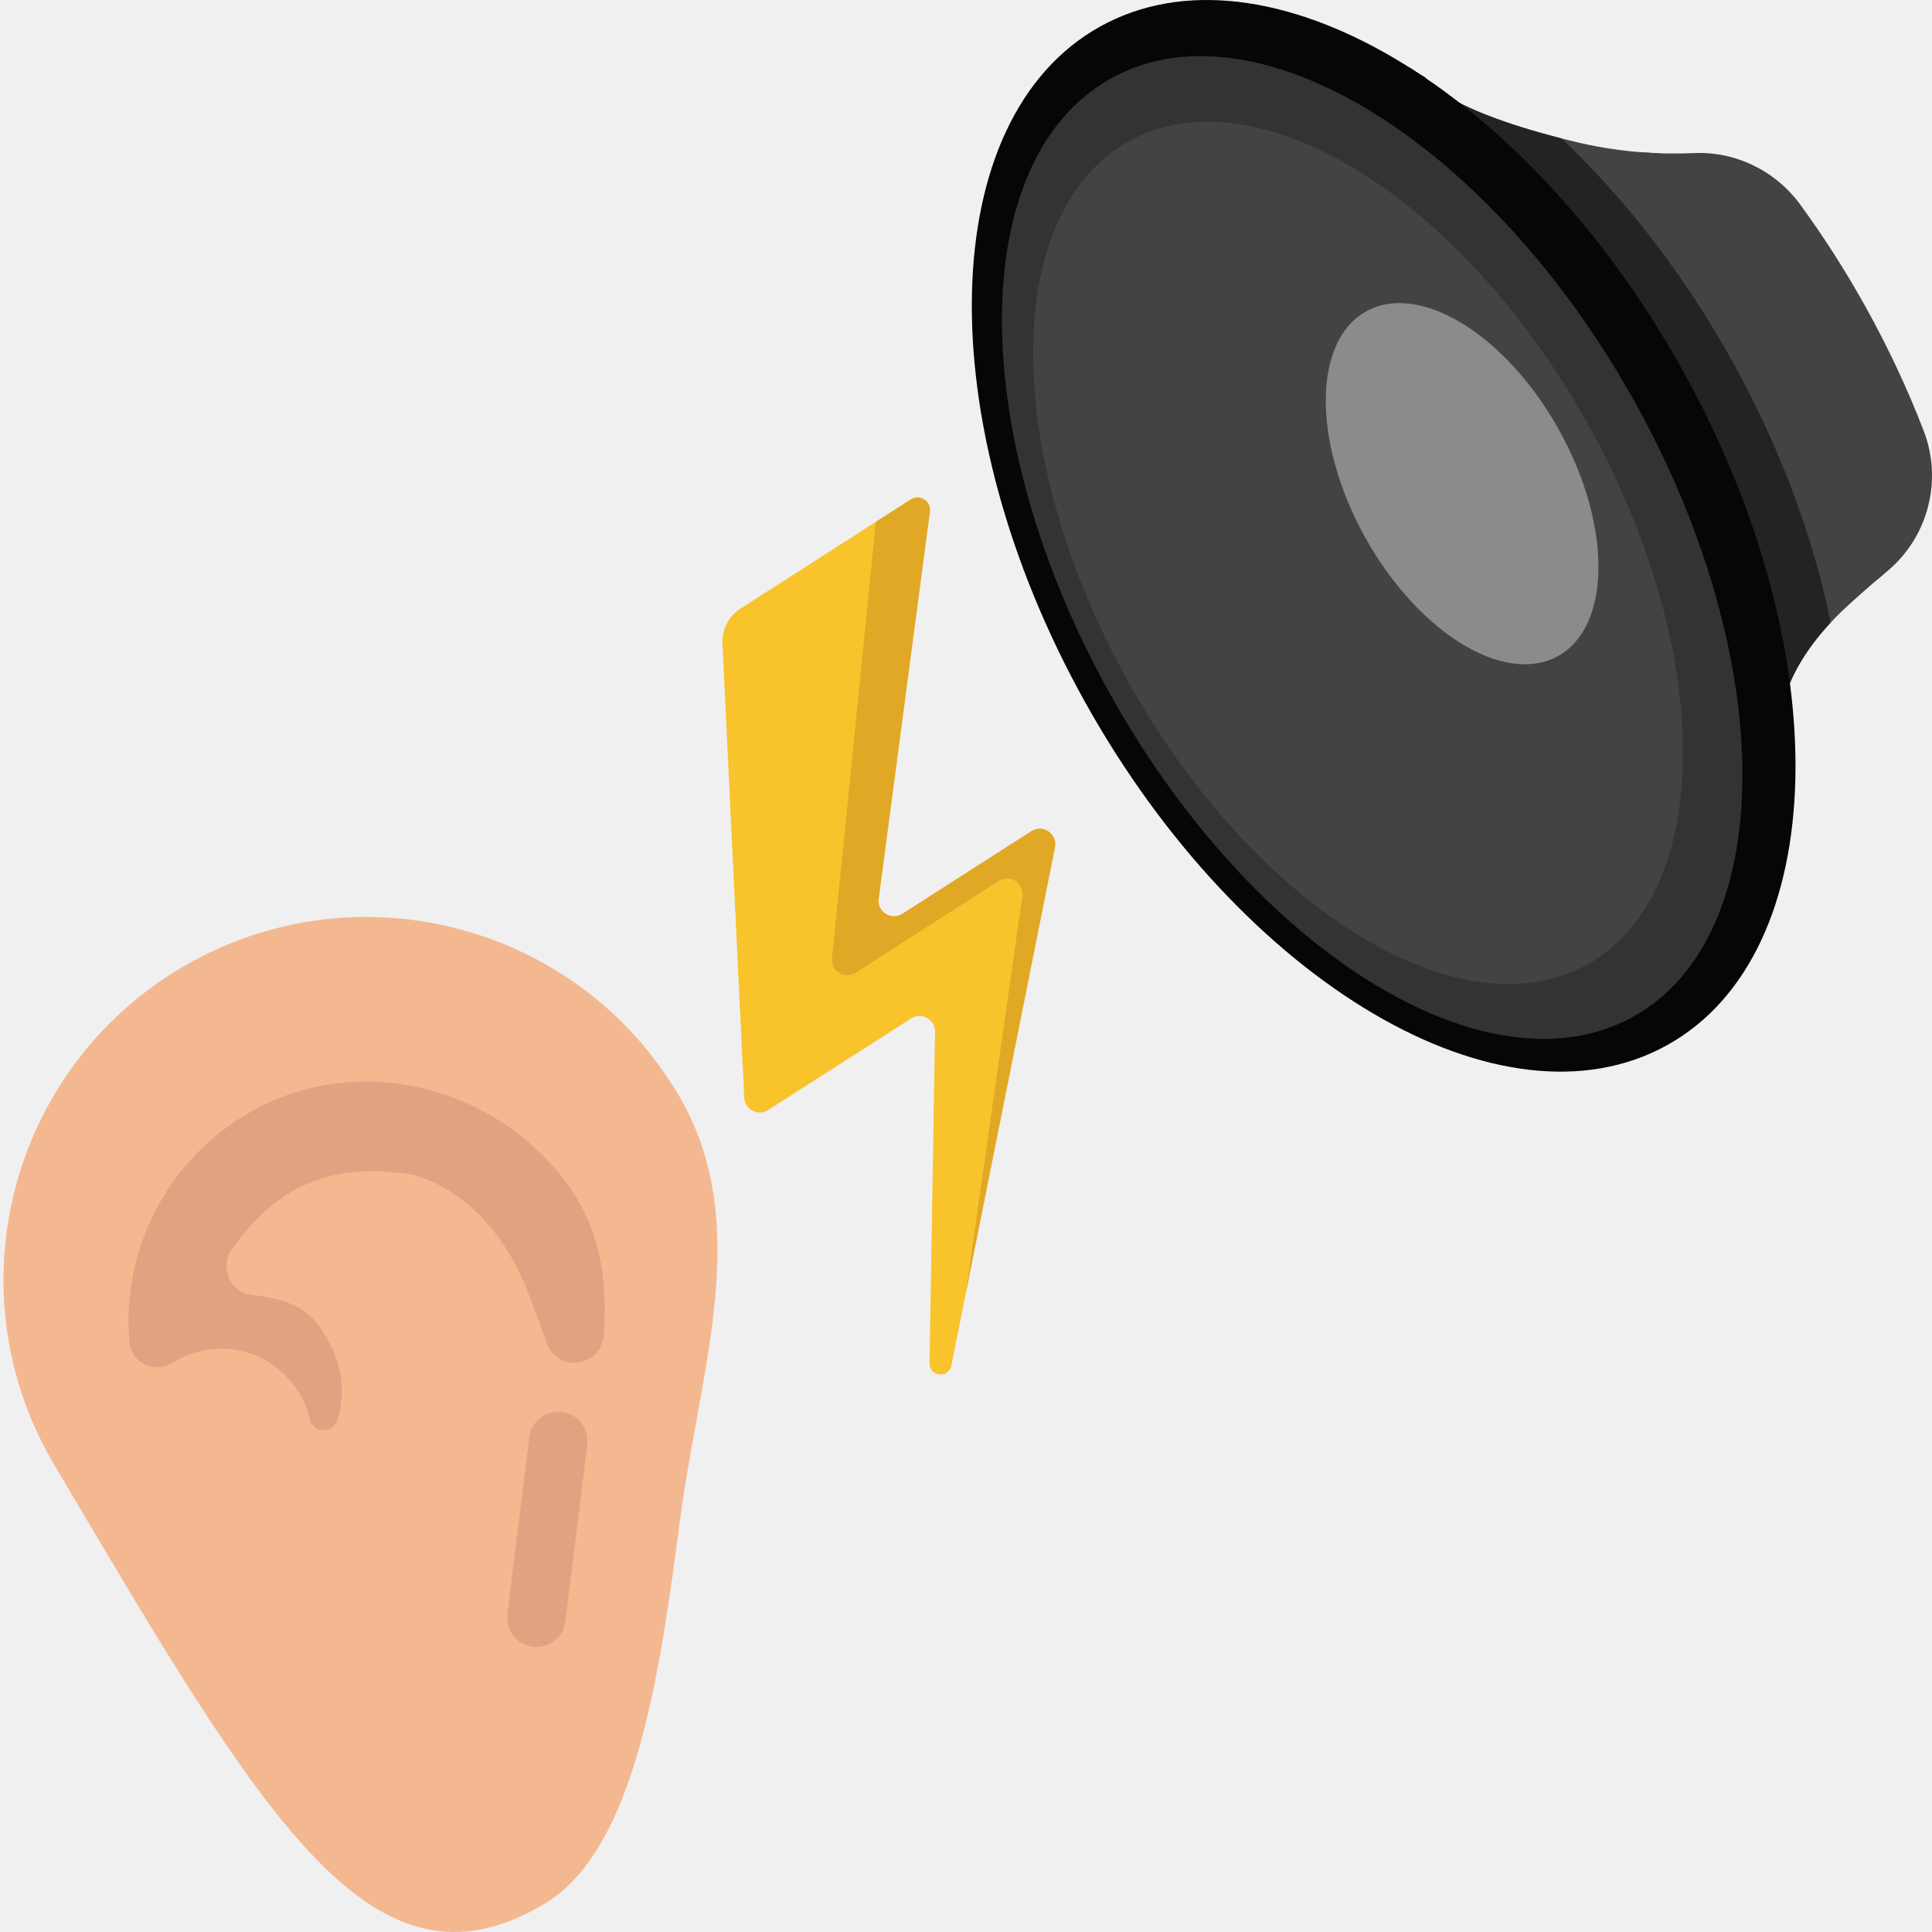
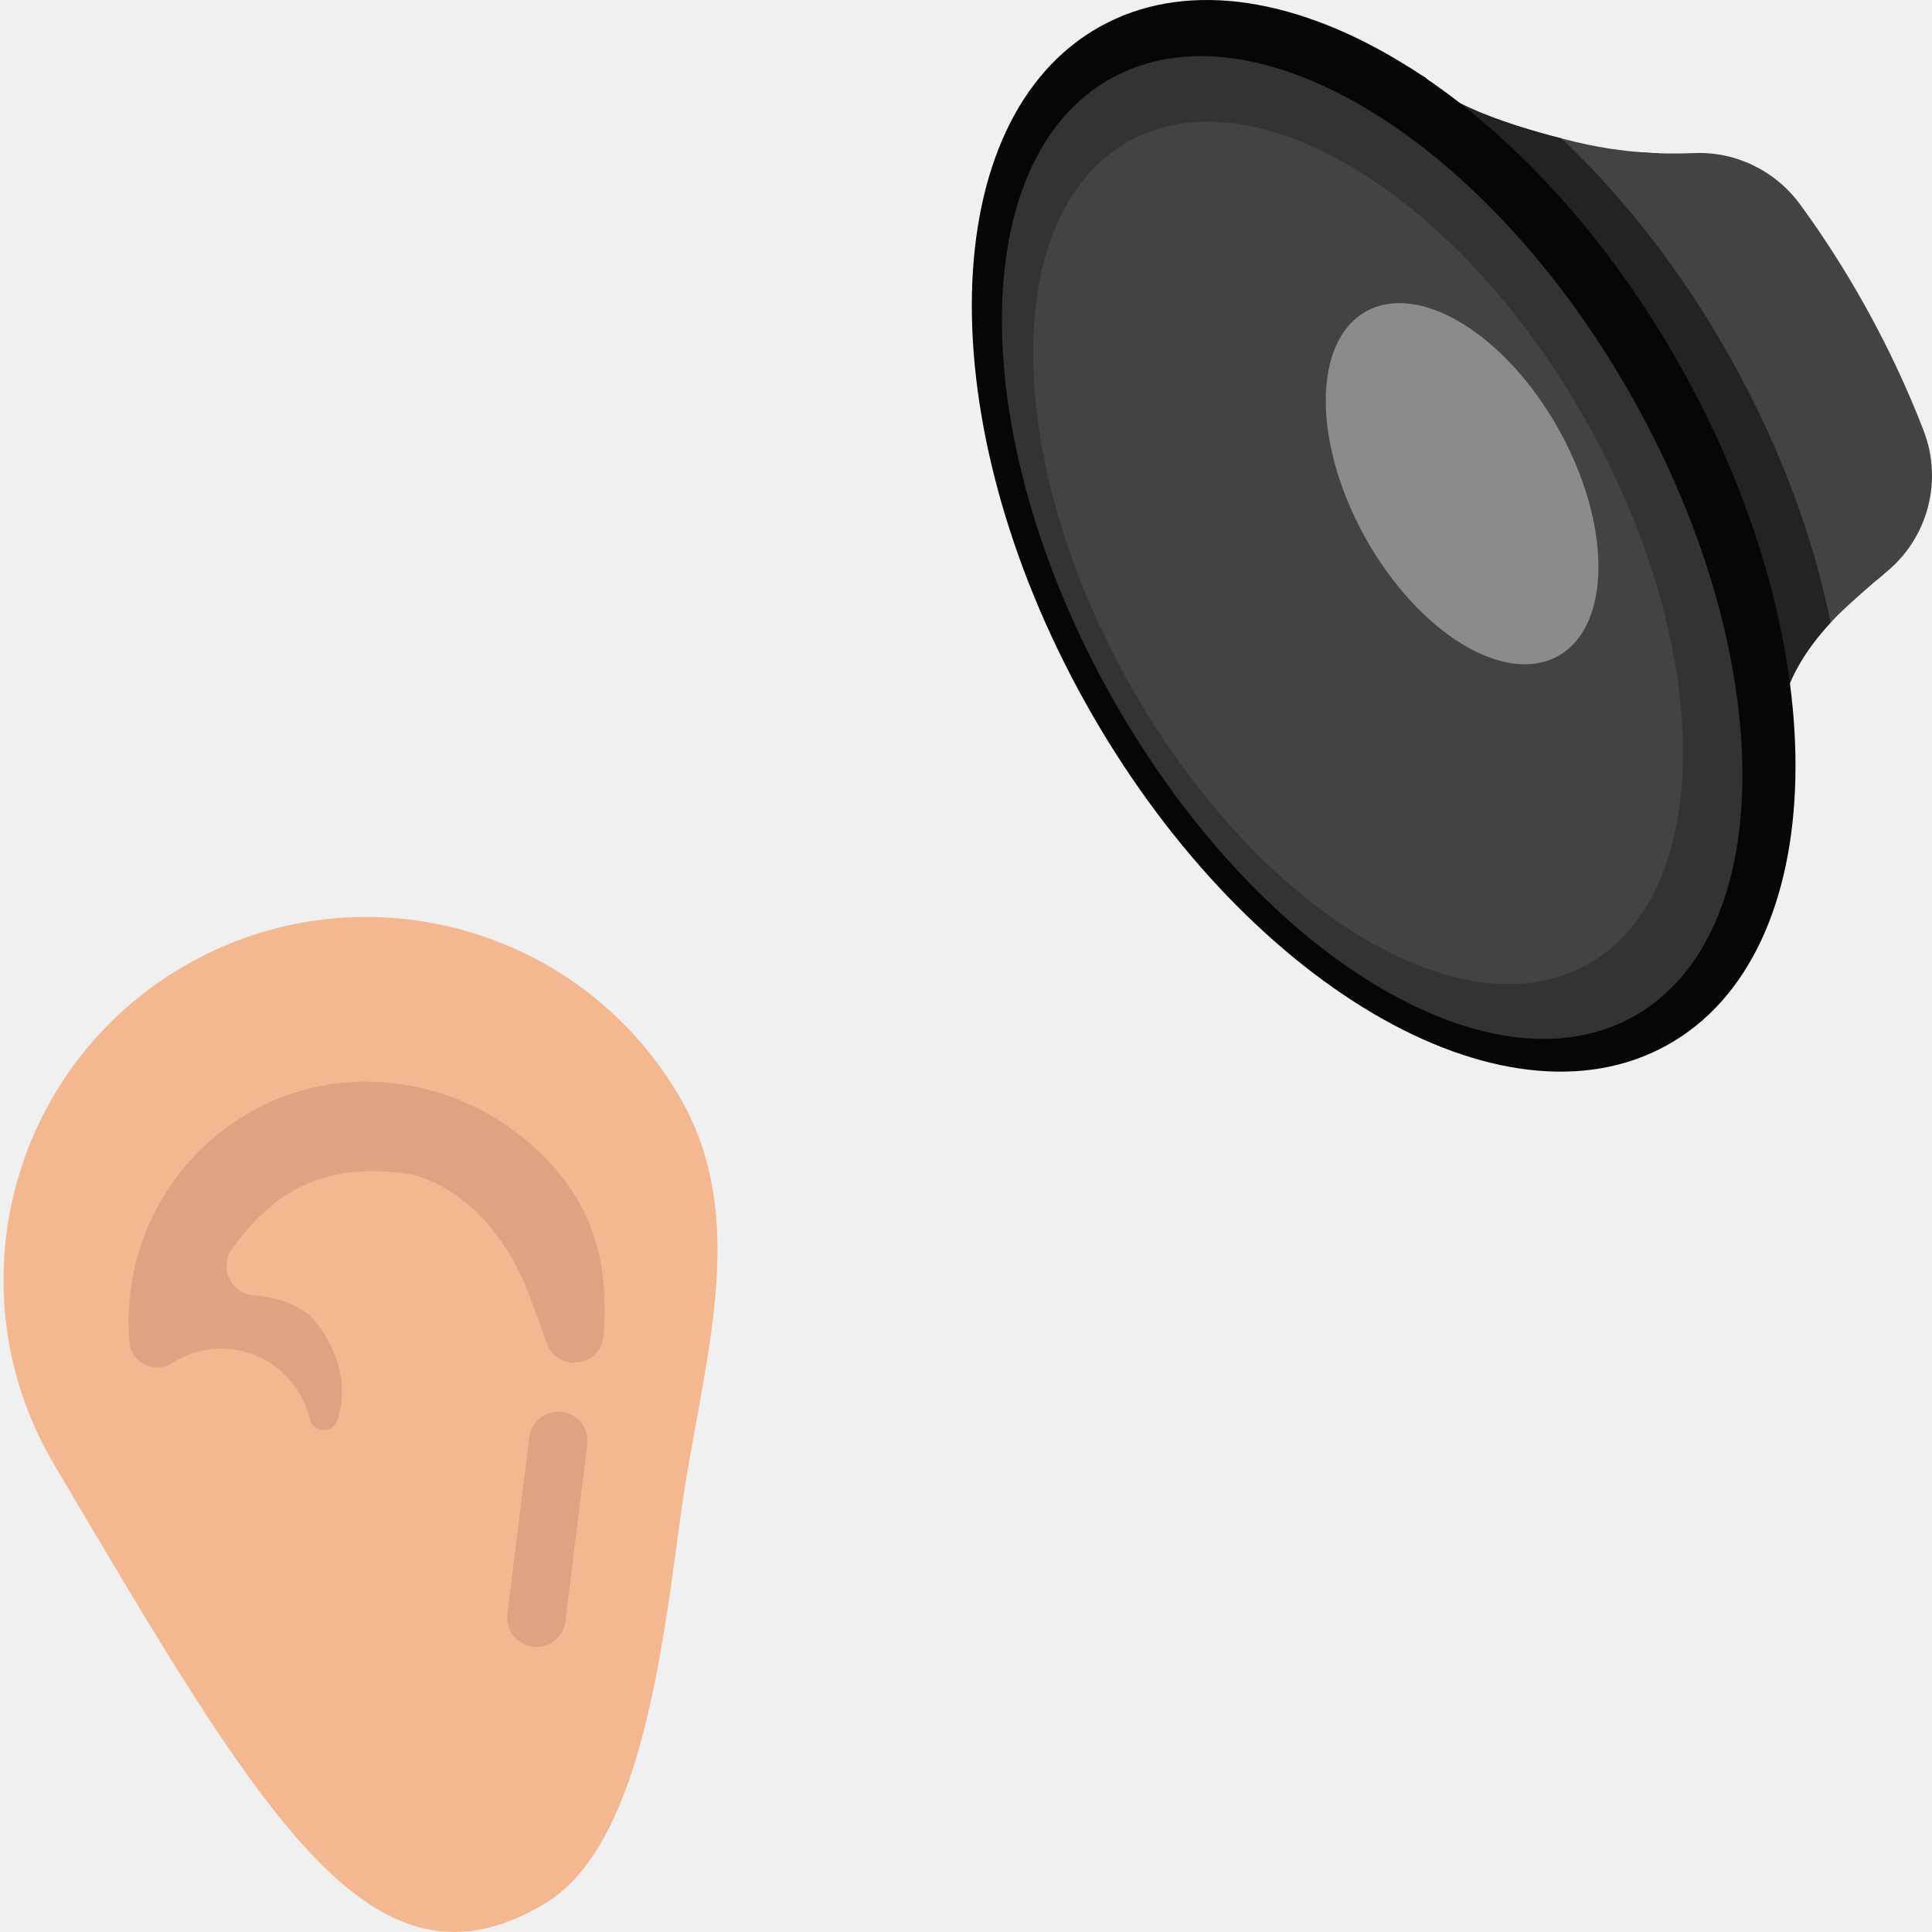
<svg xmlns="http://www.w3.org/2000/svg" version="1.1" x="0px" y="0px" width="556px" height="556px" viewBox="0 0 556 556" enable-background="new 0 0 556 556" xml:space="preserve">
  <g id="normal" display="none">
    <g display="inline">
      <path fill="#F4B891" d="M195.304,315.174c21.686,36.683,6.151,78.748,0.396,122.272s-12.621,94.86-39.214,110.582    c-49.638,29.345-80.548-24.435-140.937-126.585C-13.798,371.805,2.653,307.776,52.291,278.43    C101.93,249.085,165.959,265.536,195.304,315.174z" />
      <path fill="#EB8267" d="M156.433,424.287" />
      <path fill="#E0A280" d="M159.856,336.414c-21.75-25.148-58.519-32.881-87.492-16.57c-24.559,13.827-37.362,40.229-35.121,66.417    c0.518,6.051,7.297,9.161,12.439,5.929c7.857-4.94,17.988-5.634,26.656-0.772c6.725,3.773,11.17,10.04,12.825,16.993    c0.958,4.026,6.669,4.28,7.914,0.333c2.171-6.883,2.266-15.962-4.614-26.179c-0.821-1.171-1.688-2.258-2.6-3.223    c-4.149-4.388-11.09-6.065-17.116-6.631c-6.198-0.582-9.579-7.475-6.331-12.787c12.241-17.346,27.275-25.915,52.306-21.89    c16.54,4.589,27.877,19.229,33.807,35.337l4.884,13.266c3.136,8.519,15.607,6.722,16.306-2.329    C175.035,367.243,172.478,351.007,159.856,336.414z" />
      <path fill="#E0A280" d="M153.327,473.913L153.327,473.913c-4.607-0.57-7.88-4.768-7.309-9.375l6.304-50.909    c0.57-4.607,4.768-7.879,9.375-7.309h0c4.607,0.57,7.88,4.768,7.309,9.375l-6.304,50.909    C162.132,471.211,157.934,474.484,153.327,473.913z" />
    </g>
    <g display="inline">
      <path fill="none" stroke="#98D6D8" stroke-width="16" stroke-linecap="round" stroke-linejoin="round" stroke-miterlimit="10" d="    M188.483,149.387c-15.796,35.835-12.635,84.3,12.047,127.887s64.616,71.229,103.473,76.116" />
      <path fill="none" stroke="#98D6D8" stroke-width="16" stroke-linecap="round" stroke-linejoin="round" stroke-miterlimit="10" d="    M223.753,157.203c-12.538,28.443-10.028,66.911,9.562,101.506s51.287,56.535,82.128,60.415" />
      <path fill="none" stroke="#98D6D8" stroke-width="16" stroke-linecap="round" stroke-linejoin="round" stroke-miterlimit="10" d="    M256.872,159.282c-10.095,22.901-8.074,53.873,7.699,81.728s41.294,45.52,66.126,48.643" />
    </g>
    <g display="inline">
      <path fill="#424343" d="M540.122,166.91l-55.994-60.578l-16.18-39.197l3.421-23.39c5.699,0.486,11.102,0.542,16.12,0.314    c12.025-0.548,23.499,5.107,30.6,14.827c6.641,9.09,12.912,18.854,18.69,29.225c6.628,11.897,12.234,23.924,16.83,35.871    c5.522,14.356,1.268,30.656-10.569,40.477C542.084,165.249,541.112,166.067,540.122,166.91z" />
      <path fill="#424343" d="M347.812,187.033c-45.087-80.93-4.496-169.881-4.496-169.881l62.469,2.371    c1.396,1.01,2.918,1.96,4.524,2.865l-0.056,0.061c0,0,4.546,9.176,43.448,18.457c8.318,1.985,16.266,2.928,23.63,3.196    c13.76,14.895,26.575,32.469,37.597,52.254c12.817,23.007,21.825,46.504,27.078,68.964c-3.252,2.724-6.7,5.731-10.313,9.044    c-18.568,17.024-19.881,31.682-19.599,37.157C490.235,227.546,388.508,260.08,347.812,187.033z" />
      <path fill="#232323" d="M347.812,187.033c-45.087-80.93-4.496-169.881-4.496-169.881l62.469,2.371    c1.396,1.01,2.919,1.96,4.524,2.865l-0.056,0.061c0,0,4.216,8.475,39.077,17.374c18.069,17.034,34.977,38.622,48.99,63.774    c14.083,25.279,23.56,51.148,28.515,75.586c-13.929,14.927-14.996,27.387-14.74,32.337    C490.235,227.546,388.508,260.08,347.812,187.033z" />
      <ellipse transform="matrix(-0.8736 0.4867 -0.4867 -0.8736 821.1206 95.1013)" fill="#050707" cx="398.209" cy="154.198" rx="98.353" ry="167.743" />
      <ellipse transform="matrix(-0.8736 0.4867 -0.4867 -0.8736 816.5562 103.016)" fill="#323335" cx="394.898" cy="157.562" rx="86.407" ry="154.506" />
      <ellipse transform="matrix(-0.8736 0.4867 -0.4867 -0.8736 809.7054 107.8816)" fill="#424343" cx="390.841" cy="159.105" rx="75.823" ry="135.581" />
      <ellipse transform="matrix(-0.8736 0.4867 -0.4867 -0.8736 856.1166 56.012)" fill="#8C8B8B" cx="420.783" cy="139.199" rx="31.893" ry="56.761" />
      <path fill="#323335" d="M468.809,55.021" />
    </g>
  </g>
-   <g id="loud">
-     <g>
+   <g id="loud" display="none">
+     <g display="inline">
      <path fill="#F4B891" d="M195.304,315.174c21.686,36.683,6.151,78.748,0.396,122.272s-12.621,94.86-39.214,110.582    c-49.638,29.345-80.548-24.435-140.937-126.585C-13.798,371.805,2.653,307.776,52.291,278.43    C101.93,249.085,165.959,265.536,195.304,315.174z" />
      <path fill="#EB8267" d="M156.433,424.287" />
      <path fill="#E0A280" d="M159.856,336.414c-21.75-25.148-58.519-32.881-87.492-16.57c-24.559,13.827-37.362,40.229-35.121,66.417    c0.518,6.051,7.297,9.161,12.439,5.929c7.857-4.94,17.988-5.634,26.656-0.772c6.725,3.773,11.17,10.04,12.825,16.993    c0.958,4.026,6.669,4.28,7.914,0.333c2.171-6.883,2.266-15.962-4.614-26.179c-0.821-1.171-1.688-2.258-2.6-3.223    c-4.149-4.388-11.09-6.065-17.116-6.631c-6.198-0.582-9.579-7.475-6.331-12.787c12.241-17.346,27.275-25.915,52.306-21.89    c16.54,4.589,27.877,19.229,33.807,35.337l4.884,13.266c3.136,8.519,15.607,6.722,16.306-2.329    C175.035,367.243,172.478,351.007,159.856,336.414z" />
      <path fill="#E0A280" d="M153.327,473.913L153.327,473.913c-4.607-0.57-7.88-4.768-7.309-9.375l6.304-50.909    c0.57-4.607,4.768-7.879,9.375-7.309h0c4.607,0.57,7.88,4.768,7.309,9.375l-6.304,50.909    C162.132,471.211,157.934,474.484,153.327,473.913z" />
    </g>
-     <g>
+     <g display="inline">
      <path fill="#424343" d="M540.122,166.91l-55.994-60.578l-16.18-39.197l3.421-23.39c5.699,0.486,11.102,0.542,16.12,0.314    c12.025-0.548,23.499,5.107,30.6,14.827c6.641,9.09,12.912,18.854,18.69,29.225c6.628,11.897,12.234,23.924,16.83,35.871    c5.522,14.356,1.268,30.656-10.569,40.477C542.084,165.249,541.112,166.067,540.122,166.91z" />
      <path fill="#424343" d="M347.812,187.033c-45.087-80.93-4.496-169.881-4.496-169.881l62.469,2.371    c1.396,1.01,2.918,1.96,4.524,2.865l-0.056,0.061c0,0,4.546,9.176,43.448,18.457c8.318,1.985,16.266,2.928,23.63,3.196    c13.76,14.895,26.575,32.469,37.597,52.254c12.817,23.007,21.825,46.504,27.078,68.964c-3.252,2.724-6.7,5.731-10.313,9.044    c-18.568,17.024-19.881,31.682-19.599,37.157C490.235,227.546,388.508,260.08,347.812,187.033z" />
      <path fill="#232323" d="M347.812,187.033c-45.087-80.93-4.496-169.881-4.496-169.881l62.469,2.371    c1.396,1.01,2.919,1.96,4.524,2.865l-0.056,0.061c0,0,4.216,8.475,39.077,17.374c18.069,17.034,34.977,38.622,48.99,63.774    c14.083,25.279,23.56,51.148,28.515,75.586c-13.929,14.927-14.996,27.387-14.74,32.337    C490.235,227.546,388.508,260.08,347.812,187.033z" />
      <ellipse transform="matrix(-0.8736 0.4867 -0.4867 -0.8736 821.1206 95.1013)" fill="#050707" cx="398.209" cy="154.198" rx="98.353" ry="167.743" />
      <ellipse transform="matrix(-0.8736 0.4867 -0.4867 -0.8736 816.5562 103.016)" fill="#323335" cx="394.898" cy="157.562" rx="86.407" ry="154.506" />
      <ellipse transform="matrix(-0.8736 0.4867 -0.4867 -0.8736 809.7054 107.8816)" fill="#424343" cx="390.841" cy="159.105" rx="75.823" ry="135.581" />
      <ellipse transform="matrix(-0.8736 0.4867 -0.4867 -0.8736 856.1166 56.012)" fill="#8C8B8B" cx="420.783" cy="139.199" rx="31.893" ry="56.761" />
      <path fill="#323335" d="M468.809,55.021" />
    </g>
-     <g>
+     <g display="inline">
      <path fill="#F9C32C" d="M207.912,185.204l6.268,130.704c0.165,3.431,3.978,5.399,6.87,3.547l41.164-26.371    c3.001-1.922,6.934,0.271,6.875,3.834l-1.579,95.393c-0.064,3.858,5.518,4.457,6.275,0.673l29.805-149.134    c0.772-3.863-3.472-6.761-6.789-4.636l-37.102,23.769c-3.2,2.05-7.335-0.579-6.837-4.346l14.742-111.406    c0.401-3.028-2.923-5.14-5.494-3.493l-48.995,31.388C209.702,177.313,207.717,181.156,207.912,185.204z" />
      <path fill="#E1A825" d="M277.905,372.364l25.684-128.514c0.772-3.863-3.472-6.761-6.789-4.636l-37.102,23.769    c-3.2,2.05-7.335-0.579-6.837-4.346l14.742-111.406c0.401-3.028-2.923-5.14-5.494-3.493l-10.031,6.426l-12.704,126.204    c0.165,3.431,3.978,5.399,6.87,3.547l41.164-26.371c3.001-1.922,6.934,0.271,6.875,3.834L277.905,372.364z" />
    </g>
  </g>
  <g id="calm" display="none">
    <g display="inline">
      <path fill="#F4B891" d="M195.304,315.174c21.686,36.683,6.151,78.748,0.396,122.272s-12.621,94.86-39.214,110.582    c-49.638,29.345-80.548-24.435-140.937-126.585C-13.798,371.805,2.653,307.776,52.291,278.43    C101.93,249.085,165.959,265.536,195.304,315.174z" />
      <path fill="#EB8267" d="M156.433,424.287" />
      <path fill="#E0A280" d="M159.856,336.414c-21.75-25.148-58.519-32.881-87.492-16.57c-24.559,13.827-37.362,40.229-35.121,66.417    c0.518,6.051,7.297,9.161,12.439,5.929c7.857-4.94,17.988-5.634,26.656-0.772c6.725,3.773,11.17,10.04,12.825,16.993    c0.958,4.026,6.669,4.28,7.914,0.333c2.171-6.883,2.266-15.962-4.614-26.179c-0.821-1.171-1.688-2.258-2.6-3.223    c-4.149-4.388-11.09-6.065-17.116-6.631c-6.198-0.582-9.579-7.475-6.331-12.787c12.241-17.346,27.275-25.915,52.306-21.89    c16.54,4.589,27.877,19.229,33.807,35.337l4.884,13.266c3.136,8.519,15.607,6.722,16.306-2.329    C175.035,367.243,172.478,351.007,159.856,336.414z" />
      <path fill="#E0A280" d="M153.327,473.913L153.327,473.913c-4.607-0.57-7.88-4.768-7.309-9.375l6.304-50.909    c0.57-4.607,4.768-7.879,9.375-7.309h0c4.607,0.57,7.88,4.768,7.309,9.375l-6.304,50.909    C162.132,471.211,157.934,474.484,153.327,473.913z" />
    </g>
    <g display="inline">
      <path fill="#424343" d="M540.122,166.91l-55.994-60.578l-16.18-39.197l3.421-23.39c5.699,0.486,11.102,0.542,16.12,0.314    c12.025-0.548,23.499,5.107,30.6,14.827c6.641,9.09,12.912,18.854,18.69,29.225c6.628,11.897,12.234,23.924,16.83,35.871    c5.522,14.356,1.268,30.656-10.569,40.477C542.084,165.249,541.112,166.067,540.122,166.91z" />
      <path fill="#424343" d="M347.812,187.033c-45.087-80.93-4.496-169.881-4.496-169.881l62.469,2.371    c1.396,1.01,2.918,1.96,4.524,2.865l-0.056,0.061c0,0,4.546,9.176,43.448,18.457c8.318,1.985,16.266,2.928,23.63,3.196    c13.76,14.895,26.575,32.469,37.597,52.254c12.817,23.007,21.825,46.504,27.078,68.964c-3.252,2.724-6.7,5.731-10.313,9.044    c-18.568,17.024-19.881,31.682-19.599,37.157C490.235,227.546,388.508,260.08,347.812,187.033z" />
      <path fill="#232323" d="M347.812,187.033c-45.087-80.93-4.496-169.881-4.496-169.881l62.469,2.371    c1.396,1.01,2.919,1.96,4.524,2.865l-0.056,0.061c0,0,4.216,8.475,39.077,17.374c18.069,17.034,34.977,38.622,48.99,63.774    c14.083,25.279,23.56,51.148,28.515,75.586c-13.929,14.927-14.996,27.387-14.74,32.337    C490.235,227.546,388.508,260.08,347.812,187.033z" />
      <ellipse transform="matrix(-0.8736 0.4867 -0.4867 -0.8736 821.1206 95.1013)" fill="#050707" cx="398.209" cy="154.198" rx="98.353" ry="167.743" />
      <ellipse transform="matrix(-0.8736 0.4867 -0.4867 -0.8736 816.5562 103.016)" fill="#323335" cx="394.898" cy="157.562" rx="86.407" ry="154.506" />
      <ellipse transform="matrix(-0.8736 0.4867 -0.4867 -0.8736 809.7054 107.8816)" fill="#424343" cx="390.841" cy="159.105" rx="75.823" ry="135.581" />
      <ellipse transform="matrix(-0.8736 0.4867 -0.4867 -0.8736 856.1166 56.012)" fill="#8C8B8B" cx="420.783" cy="139.199" rx="31.893" ry="56.761" />
      <path fill="#323335" d="M468.809,55.021" />
    </g>
    <g display="inline">
      <g>
        <path fill="none" stroke="#98D6D8" stroke-width="8.864" stroke-linecap="round" stroke-linejoin="round" stroke-miterlimit="10" d="     M161.127,309.125c24.42-0.095,24.489,17.492,48.909,17.397c24.421-0.095,24.353-17.683,48.774-17.778     c24.421-0.095,24.489,17.492,48.91,17.397c24.424-0.095,24.355-17.683,48.779-17.778c24.424-0.095,24.493,17.492,48.917,17.396" />
      </g>
      <g>
        <path fill="none" stroke="#98D6D8" stroke-width="8.864" stroke-linecap="round" stroke-linejoin="round" stroke-miterlimit="10" d="     M146.08,277.524c24.42-0.095,24.489,17.492,48.909,17.397c24.421-0.095,24.353-17.683,48.774-17.778     c24.421-0.095,24.489,17.492,48.91,17.396c24.424-0.095,24.355-17.683,48.779-17.778c24.424-0.095,24.493,17.492,48.917,17.396" />
      </g>
      <g>
        <path fill="none" stroke="#98D6D8" stroke-width="8.864" stroke-linecap="round" stroke-linejoin="round" stroke-miterlimit="10" d="     M176.175,340.726c24.42-0.095,24.489,17.492,48.909,17.397c24.421-0.095,24.353-17.683,48.774-17.778     c24.421-0.095,24.489,17.492,48.91,17.397c24.424-0.095,24.355-17.683,48.779-17.778c24.424-0.095,24.493,17.492,48.917,17.396" />
      </g>
      <g>
        <path fill="none" stroke="#98D6D8" stroke-width="8.864" stroke-linecap="round" stroke-linejoin="round" stroke-miterlimit="10" d="     M131.032,245.923c24.42-0.095,24.489,17.492,48.909,17.396c24.421-0.095,24.353-17.683,48.774-17.778     c24.421-0.095,24.489,17.492,48.91,17.397c24.424-0.095,24.355-17.683,48.779-17.778c24.424-0.095,24.493,17.492,48.917,17.396" />
      </g>
      <g>
        <path fill="none" stroke="#98D6D8" stroke-width="8.864" stroke-linecap="round" stroke-linejoin="round" stroke-miterlimit="10" d="     M115.985,214.322c24.42-0.095,24.489,17.492,48.909,17.396c24.421-0.095,24.353-17.683,48.774-17.778     c24.421-0.095,24.489,17.492,48.91,17.397c24.424-0.095,24.355-17.683,48.779-17.778c24.424-0.095,24.493,17.492,48.917,17.396" />
      </g>
    </g>
  </g>
  <g id="classical" display="none">
    <g display="inline">
      <path fill="#F4B891" d="M195.304,315.174c21.686,36.683,6.151,78.748,0.396,122.272s-12.621,94.86-39.214,110.582    c-49.638,29.345-80.548-24.435-140.937-126.585C-13.798,371.805,2.653,307.776,52.291,278.43    C101.93,249.085,165.959,265.536,195.304,315.174z" />
      <path fill="#EB8267" d="M156.433,424.287" />
      <path fill="#E0A280" d="M159.856,336.414c-21.75-25.148-58.519-32.881-87.492-16.57c-24.559,13.827-37.362,40.229-35.121,66.417    c0.518,6.051,7.297,9.161,12.439,5.929c7.857-4.94,17.988-5.634,26.656-0.772c6.725,3.773,11.17,10.04,12.825,16.993    c0.958,4.026,6.669,4.28,7.914,0.333c2.171-6.883,2.266-15.962-4.614-26.179c-0.821-1.171-1.688-2.258-2.6-3.223    c-4.149-4.388-11.09-6.065-17.116-6.631c-6.198-0.582-9.579-7.475-6.331-12.787c12.241-17.346,27.275-25.915,52.306-21.89    c16.54,4.589,27.877,19.229,33.807,35.337l4.884,13.266c3.136,8.519,15.607,6.722,16.306-2.329    C175.035,367.243,172.478,351.007,159.856,336.414z" />
      <path fill="#E0A280" d="M153.327,473.913L153.327,473.913c-4.607-0.57-7.88-4.768-7.309-9.375l6.304-50.909    c0.57-4.607,4.768-7.879,9.375-7.309h0c4.607,0.57,7.88,4.768,7.309,9.375l-6.304,50.909    C162.132,471.211,157.934,474.484,153.327,473.913z" />
    </g>
    <g display="inline">
      <path fill="#424343" d="M540.122,166.91l-55.994-60.578l-16.18-39.197l3.421-23.39c5.699,0.486,11.102,0.542,16.12,0.314    c12.025-0.548,23.499,5.107,30.6,14.827c6.641,9.09,12.912,18.854,18.69,29.225c6.628,11.897,12.234,23.924,16.83,35.871    c5.522,14.356,1.268,30.656-10.569,40.477C542.084,165.249,541.112,166.067,540.122,166.91z" />
      <path fill="#424343" d="M347.812,187.033c-45.087-80.93-4.496-169.881-4.496-169.881l62.469,2.371    c1.396,1.01,2.918,1.96,4.524,2.865l-0.056,0.061c0,0,4.546,9.176,43.448,18.457c8.318,1.985,16.266,2.928,23.63,3.196    c13.76,14.895,26.575,32.469,37.597,52.254c12.817,23.007,21.825,46.504,27.078,68.964c-3.252,2.724-6.7,5.731-10.313,9.044    c-18.568,17.024-19.881,31.682-19.599,37.157C490.235,227.546,388.508,260.08,347.812,187.033z" />
      <path fill="#232323" d="M347.812,187.033c-45.087-80.93-4.496-169.881-4.496-169.881l62.469,2.371    c1.396,1.01,2.919,1.96,4.524,2.865l-0.056,0.061c0,0,4.216,8.475,39.077,17.374c18.069,17.034,34.977,38.622,48.99,63.774    c14.083,25.279,23.56,51.148,28.515,75.586c-13.929,14.927-14.996,27.387-14.74,32.337    C490.235,227.546,388.508,260.08,347.812,187.033z" />
      <ellipse transform="matrix(-0.8736 0.4867 -0.4867 -0.8736 821.1206 95.1013)" fill="#050707" cx="398.209" cy="154.198" rx="98.353" ry="167.743" />
      <ellipse transform="matrix(-0.8736 0.4867 -0.4867 -0.8736 816.5562 103.016)" fill="#323335" cx="394.898" cy="157.562" rx="86.407" ry="154.506" />
      <ellipse transform="matrix(-0.8736 0.4867 -0.4867 -0.8736 809.7054 107.8816)" fill="#424343" cx="390.841" cy="159.105" rx="75.823" ry="135.581" />
      <ellipse transform="matrix(-0.8736 0.4867 -0.4867 -0.8736 856.1166 56.012)" fill="#8C8B8B" cx="420.783" cy="139.199" rx="31.893" ry="56.761" />
      <path fill="#323335" d="M468.809,55.021" />
    </g>
    <g display="inline">
      <g>
        <g>
          <ellipse transform="matrix(0.6912 -0.7227 0.7227 0.6912 -168.2839 297.7502)" fill="#98D6D8" cx="264.265" cy="345.79" rx="57.665" ry="38.924" />
          <polyline fill="none" stroke="#98D6D8" stroke-width="14.606" stroke-linecap="round" stroke-linejoin="round" stroke-miterlimit="10" points="      304.711,319.048 300.879,304.842 247.823,108.18 318.587,148.875     " />
        </g>
        <rect x="295.495" y="290.942" transform="matrix(-0.9655 0.2605 -0.2605 -0.9655 673.0874 522.0396)" fill="#98D6D8" width="12.916" height="29.355" />
      </g>
      <path fill="none" stroke="#FFFFFF" stroke-width="5.842" stroke-linecap="round" stroke-linejoin="round" stroke-miterlimit="10" d="    M234.905,380.062c-9.508-9.094-8.593-26.131,1.09-41.447c2.137-3.38,4.7-6.676,7.673-9.784" />
      <path fill="none" stroke="#FFFFFF" stroke-width="5.842" stroke-linecap="round" stroke-linejoin="round" stroke-miterlimit="10" d="    M293.423,311.344c9.561,9.037,8.748,26.08-0.844,41.453c-2.117,3.392-4.661,6.703-7.615,9.829" />
    </g>
  </g>
  <g id="silence" display="none">
    <g display="inline">
      <path fill="#F4B891" d="M195.304,315.174c21.686,36.683,6.151,78.748,0.396,122.272s-12.621,94.86-39.214,110.582    c-49.638,29.345-80.548-24.435-140.937-126.585C-13.798,371.805,2.653,307.776,52.291,278.43    C101.93,249.085,165.959,265.536,195.304,315.174z" />
      <path fill="#EB8267" d="M156.433,424.287" />
      <path fill="#E0A280" d="M159.856,336.414c-21.75-25.148-58.519-32.881-87.492-16.57c-24.559,13.827-37.362,40.229-35.121,66.417    c0.518,6.051,7.297,9.161,12.439,5.929c7.857-4.94,17.988-5.634,26.656-0.772c6.725,3.773,11.17,10.04,12.825,16.993    c0.958,4.026,6.669,4.28,7.914,0.333c2.171-6.883,2.266-15.962-4.614-26.179c-0.821-1.171-1.688-2.258-2.6-3.223    c-4.149-4.388-11.09-6.065-17.116-6.631c-6.198-0.582-9.579-7.475-6.331-12.787c12.241-17.346,27.275-25.915,52.306-21.89    c16.54,4.589,27.877,19.229,33.807,35.337l4.884,13.266c3.136,8.519,15.607,6.722,16.306-2.329    C175.035,367.243,172.478,351.007,159.856,336.414z" />
      <path fill="#E0A280" d="M153.327,473.913L153.327,473.913c-4.607-0.57-7.88-4.768-7.309-9.375l6.304-50.909    c0.57-4.607,4.768-7.879,9.375-7.309h0c4.607,0.57,7.88,4.768,7.309,9.375l-6.304,50.909    C162.132,471.211,157.934,474.484,153.327,473.913z" />
    </g>
    <g display="inline">
      <path fill="#424343" d="M540.122,166.91l-55.994-60.578l-16.18-39.197l3.421-23.39c5.699,0.486,11.102,0.542,16.12,0.314    c12.025-0.548,23.499,5.107,30.6,14.827c6.641,9.09,12.912,18.854,18.69,29.225c6.628,11.897,12.234,23.924,16.83,35.871    c5.522,14.356,1.268,30.656-10.569,40.477C542.084,165.249,541.112,166.067,540.122,166.91z" />
      <path fill="#424343" d="M347.812,187.033c-45.087-80.93-4.496-169.881-4.496-169.881l62.469,2.371    c1.396,1.01,2.918,1.96,4.524,2.865l-0.056,0.061c0,0,4.546,9.176,43.448,18.457c8.318,1.985,16.266,2.928,23.63,3.196    c13.76,14.895,26.575,32.469,37.597,52.254c12.817,23.007,21.825,46.504,27.078,68.964c-3.252,2.724-6.7,5.731-10.313,9.044    c-18.568,17.024-19.881,31.682-19.599,37.157C490.235,227.546,388.508,260.08,347.812,187.033z" />
      <path fill="#232323" d="M347.812,187.033c-45.087-80.93-4.496-169.881-4.496-169.881l62.469,2.371    c1.396,1.01,2.919,1.96,4.524,2.865l-0.056,0.061c0,0,4.216,8.475,39.077,17.374c18.069,17.034,34.977,38.622,48.99,63.774    c14.083,25.279,23.56,51.148,28.515,75.586c-13.929,14.927-14.996,27.387-14.74,32.337    C490.235,227.546,388.508,260.08,347.812,187.033z" />
      <ellipse transform="matrix(-0.8736 0.4867 -0.4867 -0.8736 821.1206 95.1013)" fill="#050707" cx="398.209" cy="154.198" rx="98.353" ry="167.743" />
      <ellipse transform="matrix(-0.8736 0.4867 -0.4867 -0.8736 816.5562 103.016)" fill="#323335" cx="394.898" cy="157.562" rx="86.407" ry="154.506" />
      <ellipse transform="matrix(-0.8736 0.4867 -0.4867 -0.8736 809.7054 107.8816)" fill="#424343" cx="390.841" cy="159.105" rx="75.823" ry="135.581" />
      <ellipse transform="matrix(-0.8736 0.4867 -0.4867 -0.8736 856.1166 56.012)" fill="#8C8B8B" cx="420.783" cy="139.199" rx="31.893" ry="56.761" />
      <path fill="#323335" d="M468.809,55.021" />
    </g>
    <g display="inline">
      <polyline fill="none" stroke="#EE4823" stroke-width="31.389" stroke-linecap="round" stroke-linejoin="round" stroke-miterlimit="10" points="    289.783,272.066 303.942,257.907 499.947,61.902   " />
      <polyline fill="none" stroke="#EE4823" stroke-width="31.389" stroke-linecap="round" stroke-linejoin="round" stroke-miterlimit="10" points="    499.947,272.066 485.788,257.907 289.783,61.902   " />
    </g>
  </g>
+   <g id="default">
+     <g>
+       <path fill="#F4B891" d="M195.304,315.174c21.686,36.683,6.151,78.748,0.396,122.272s-12.621,94.86-39.214,110.582    c-49.638,29.345-80.548-24.435-140.937-126.585C-13.798,371.805,2.653,307.776,52.291,278.43    C101.93,249.085,165.959,265.536,195.304,315.174z" />
+       <path fill="#EB8267" d="M156.433,424.287" />
+       <path fill="#E0A280" d="M159.856,336.414c-21.75-25.148-58.519-32.881-87.492-16.57c-24.559,13.827-37.362,40.229-35.121,66.417    c0.518,6.051,7.297,9.161,12.439,5.929c7.857-4.94,17.988-5.634,26.656-0.772c6.725,3.773,11.17,10.04,12.825,16.993    c0.958,4.026,6.669,4.28,7.914,0.333c2.171-6.883,2.266-15.962-4.614-26.179c-0.821-1.171-1.688-2.258-2.6-3.223    c-4.149-4.388-11.09-6.065-17.116-6.631c-6.198-0.582-9.579-7.475-6.331-12.787c12.241-17.346,27.275-25.915,52.306-21.89    c16.54,4.589,27.877,19.229,33.807,35.337l4.884,13.266c3.136,8.519,15.607,6.722,16.306-2.329    C175.035,367.243,172.478,351.007,159.856,336.414z" />
+       <path fill="#E0A280" d="M153.327,473.913L153.327,473.913c-4.607-0.57-7.88-4.768-7.309-9.375l6.304-50.909    c0.57-4.607,4.768-7.879,9.375-7.309h0c4.607,0.57,7.88,4.768,7.309,9.375l-6.304,50.909    C162.132,471.211,157.934,474.484,153.327,473.913z" />
+     </g>
+     <g>
+       <path fill="#424343" d="M540.122,166.91l-55.994-60.578l-16.18-39.197l3.421-23.39c5.699,0.486,11.102,0.542,16.12,0.314    c12.025-0.548,23.499,5.107,30.6,14.827c6.641,9.09,12.912,18.854,18.69,29.225c6.628,11.897,12.234,23.924,16.83,35.871    c5.522,14.356,1.268,30.656-10.569,40.477C542.084,165.249,541.112,166.067,540.122,166.91z" />
+       <path fill="#424343" d="M347.812,187.033c-45.087-80.93-4.496-169.881-4.496-169.881l62.469,2.371    c1.396,1.01,2.918,1.96,4.524,2.865l-0.056,0.061c0,0,4.546,9.176,43.448,18.457c8.318,1.985,16.266,2.928,23.63,3.196    c13.76,14.895,26.575,32.469,37.597,52.254c12.817,23.007,21.825,46.504,27.078,68.964c-3.252,2.724-6.7,5.731-10.313,9.044    c-18.568,17.024-19.881,31.682-19.599,37.157C490.235,227.546,388.508,260.08,347.812,187.033z" />
+       <path fill="#232323" d="M347.812,187.033c-45.087-80.93-4.496-169.881-4.496-169.881l62.469,2.371    c1.396,1.01,2.919,1.96,4.524,2.865l-0.056,0.061c0,0,4.216,8.475,39.077,17.374c18.069,17.034,34.977,38.622,48.99,63.774    c14.083,25.279,23.56,51.148,28.515,75.586c-13.929,14.927-14.996,27.387-14.74,32.337    C490.235,227.546,388.508,260.08,347.812,187.033z" />
+       <ellipse transform="matrix(-0.8736 0.4867 -0.4867 -0.8736 821.1206 95.1013)" fill="#050707" cx="398.209" cy="154.198" rx="98.353" ry="167.743" />
+       <ellipse transform="matrix(-0.8736 0.4867 -0.4867 -0.8736 816.5562 103.016)" fill="#323335" cx="394.898" cy="157.562" rx="86.407" ry="154.506" />
+       <ellipse transform="matrix(-0.8736 0.4867 -0.4867 -0.8736 809.7054 107.8816)" fill="#424343" cx="390.841" cy="159.105" rx="75.823" ry="135.581" />
+       <ellipse transform="matrix(-0.8736 0.4867 -0.4867 -0.8736 856.1166 56.012)" fill="#8C8B8B" cx="420.783" cy="139.199" rx="31.893" ry="56.761" />
+       <path fill="#323335" d="M468.809,55.021" />
+     </g>
+   </g>
</svg>
